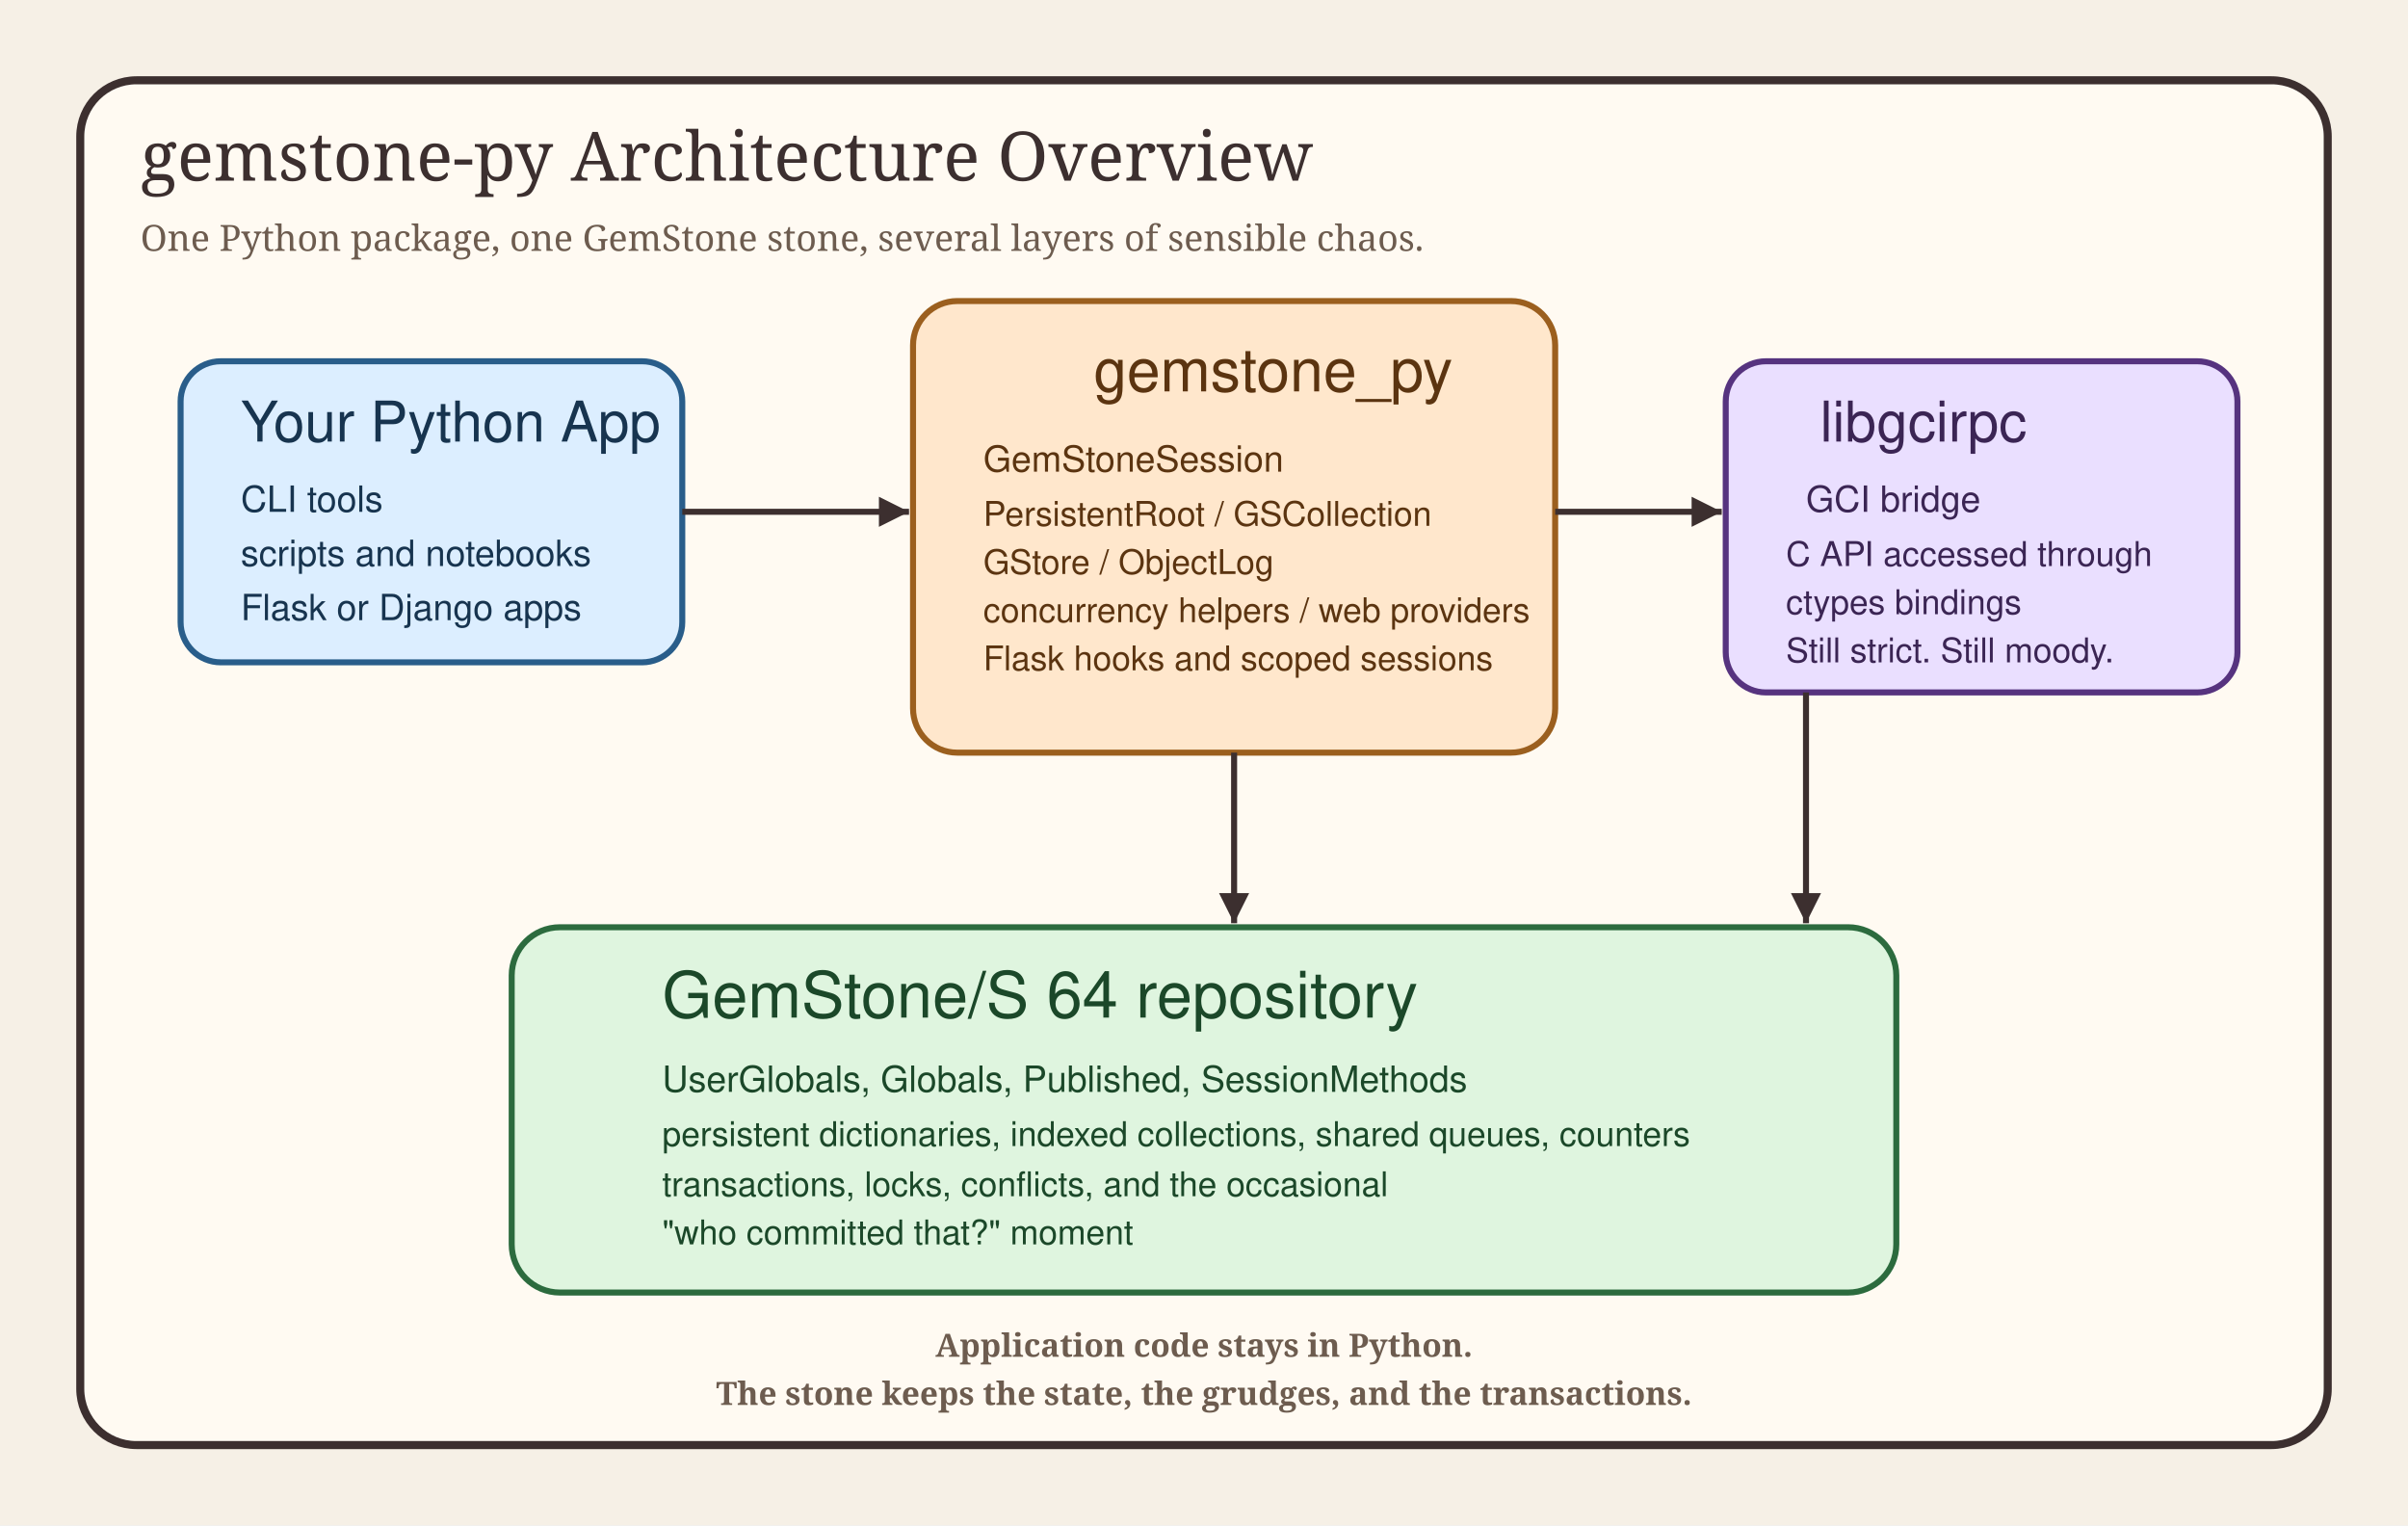
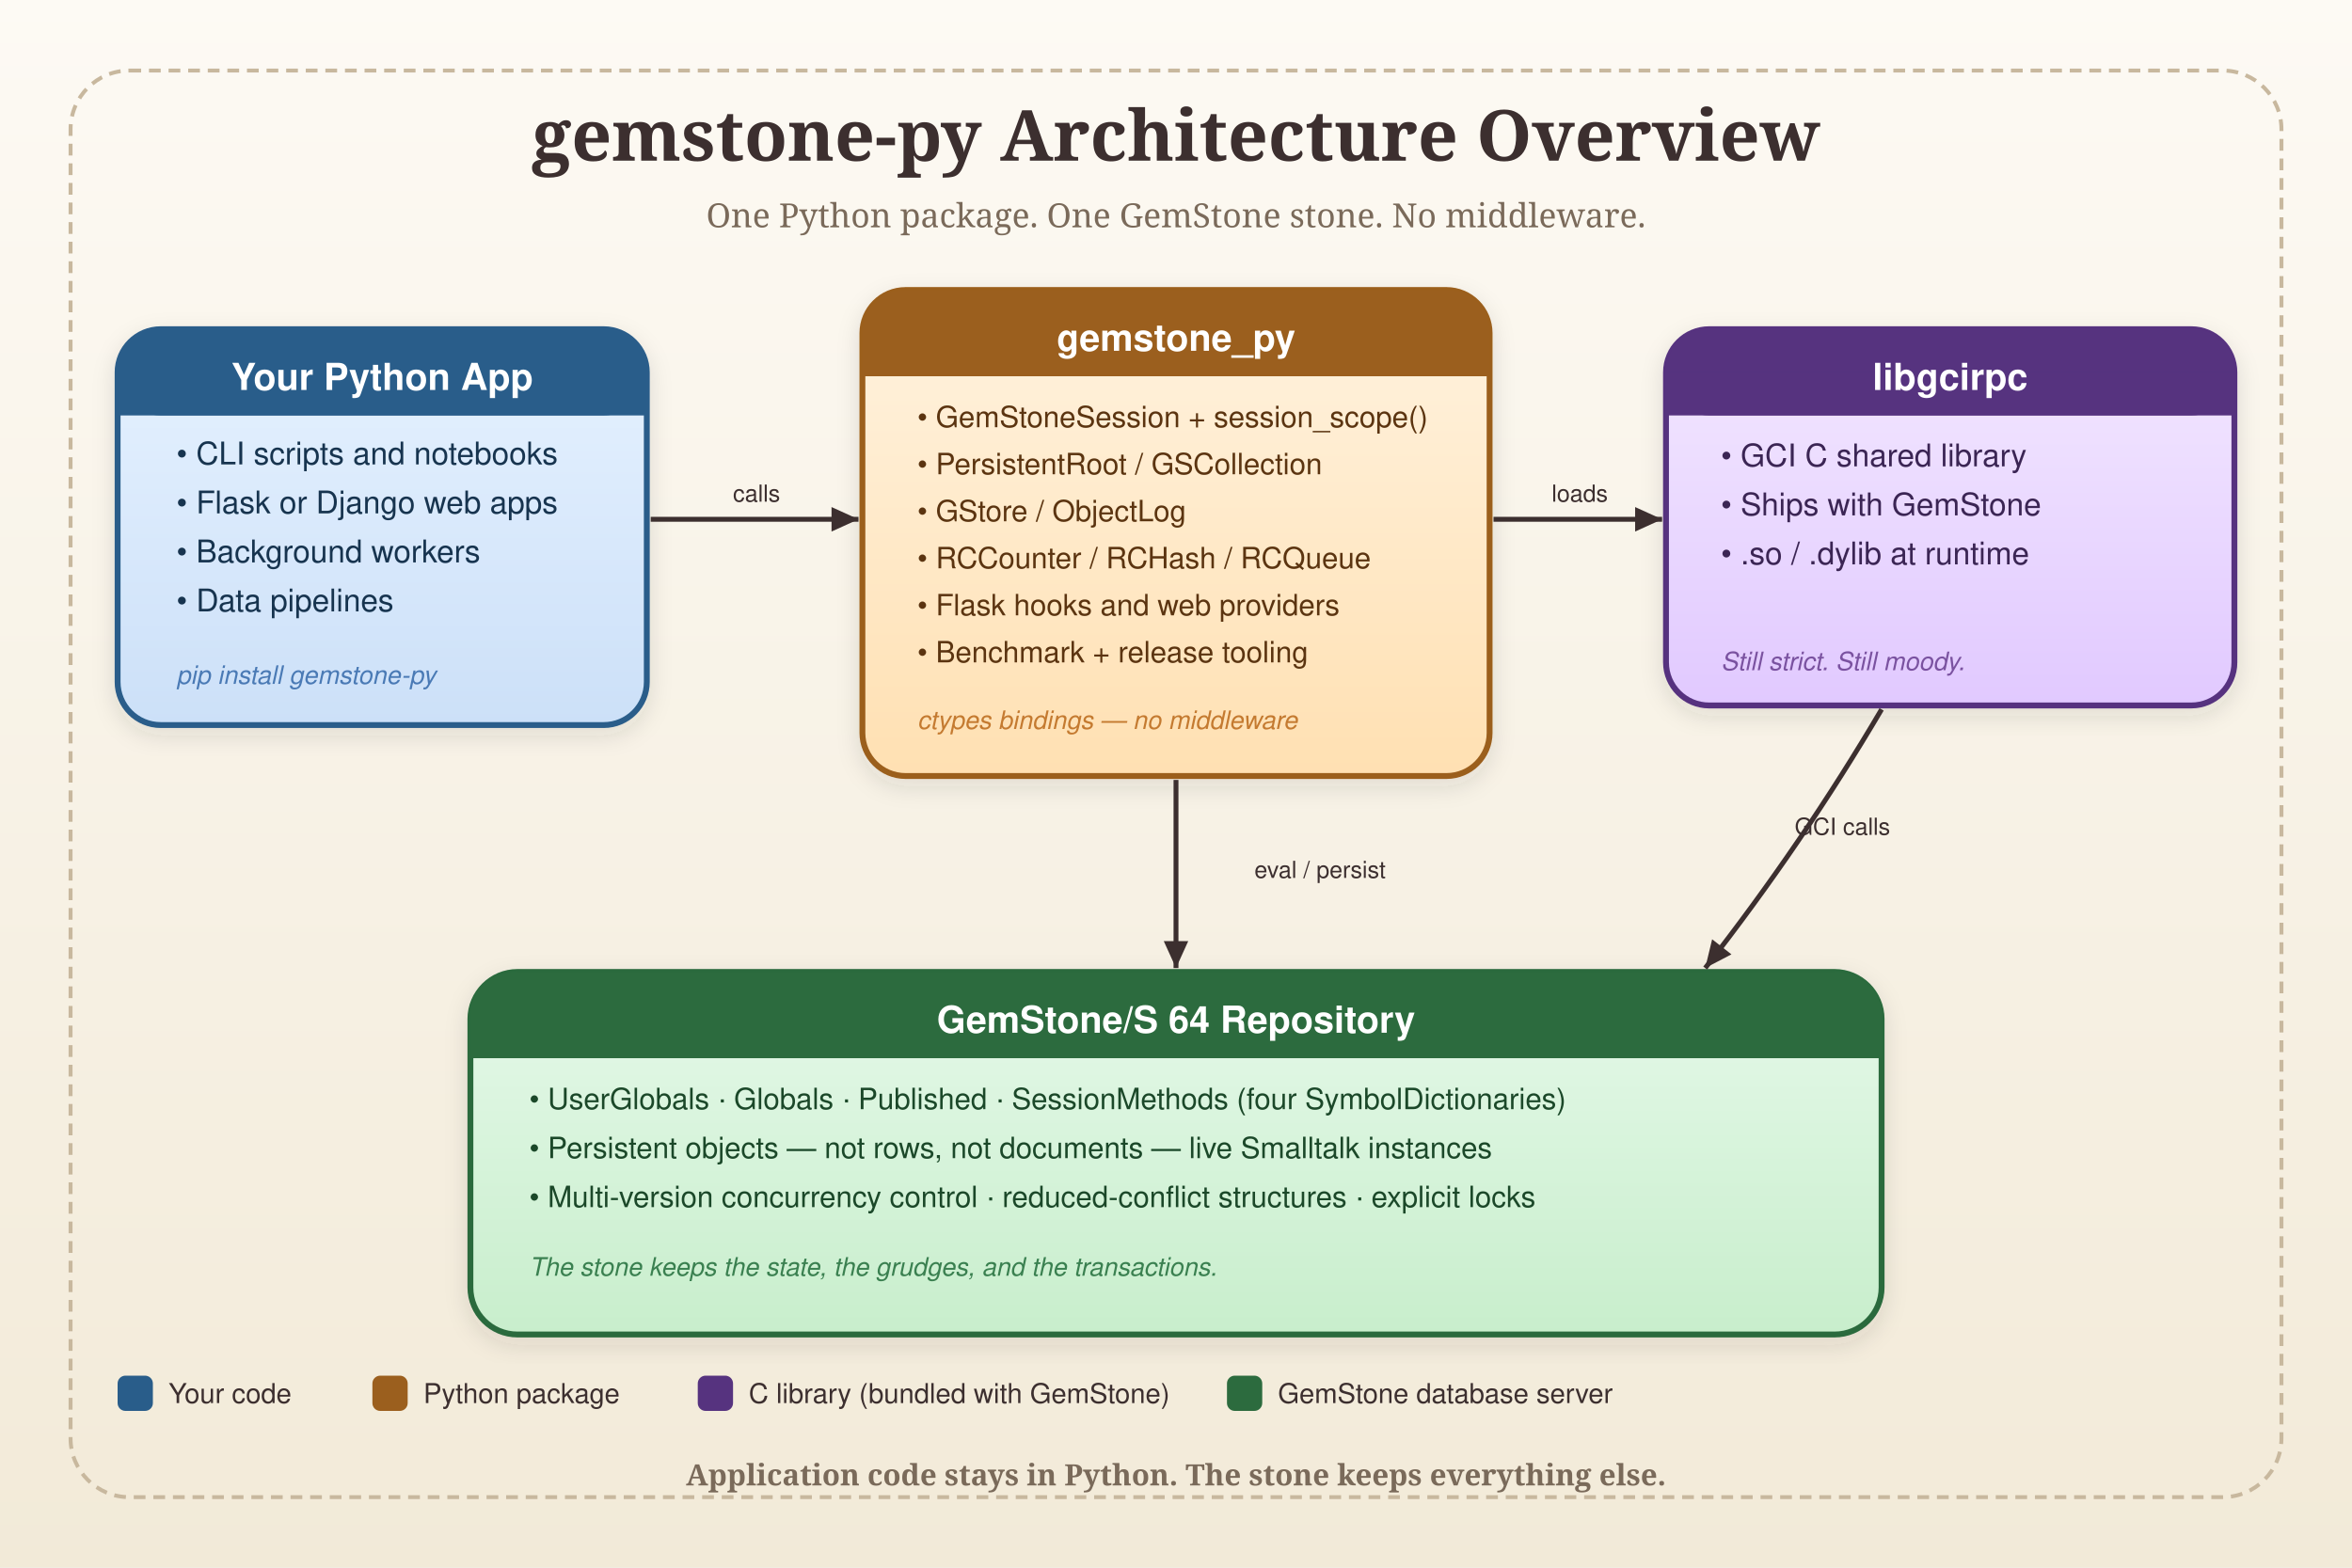
- <svg xmlns="http://www.w3.org/2000/svg" width="1200" height="760" viewBox="0 0 1200 760">
-   <rect width="1200" height="760" fill="#f6f0e6" />
-   <rect x="40" y="40" width="1120" height="680" rx="28" fill="#fffaf2" stroke="#3c2f2f" stroke-width="4" />
-   <text x="70" y="90" font-family="Georgia, serif" font-size="34" fill="#3c2f2f">gemstone-py Architecture Overview</text>
-   <text x="70" y="125" font-family="Georgia, serif" font-size="18" fill="#6d5c4f">One Python package, one GemStone stone, several layers of sensible chaos.</text>
-   <rect x="90" y="180" width="250" height="150" rx="20" fill="#dceeff" stroke="#295d8a" stroke-width="3" />
-   <text x="120" y="220" font-family="Helvetica, Arial, sans-serif" font-size="28" fill="#17344f">Your Python App</text>
-   <text x="120" y="255" font-family="Helvetica, Arial, sans-serif" font-size="18" fill="#17344f">CLI tools</text>
-   <text x="120" y="282" font-family="Helvetica, Arial, sans-serif" font-size="18" fill="#17344f">scripts and notebooks</text>
-   <text x="120" y="309" font-family="Helvetica, Arial, sans-serif" font-size="18" fill="#17344f">Flask or Django apps</text>
-   <rect x="455" y="150" width="320" height="225" rx="22" fill="#ffe7cc" stroke="#9b5f1e" stroke-width="3" />
-   <text x="545" y="195" font-family="Helvetica, Arial, sans-serif" font-size="30" fill="#5b3410">gemstone_py</text>
-   <text x="490" y="235" font-family="Helvetica, Arial, sans-serif" font-size="18" fill="#5b3410">GemStoneSession</text>
-   <text x="490" y="262" font-family="Helvetica, Arial, sans-serif" font-size="17" fill="#5b3410">PersistentRoot / GSCollection</text>
-   <text x="490" y="286" font-family="Helvetica, Arial, sans-serif" font-size="17" fill="#5b3410">GStore / ObjectLog</text>
-   <text x="490" y="310" font-family="Helvetica, Arial, sans-serif" font-size="17" fill="#5b3410">concurrency helpers / web providers</text>
-   <text x="490" y="334" font-family="Helvetica, Arial, sans-serif" font-size="17" fill="#5b3410">Flask hooks and scoped sessions</text>
-   <rect x="860" y="180" width="255" height="165" rx="20" fill="#eadfff" stroke="#56337f" stroke-width="3" />
-   <text x="907" y="220" font-family="Helvetica, Arial, sans-serif" font-size="28" fill="#3b2554">libgcirpc</text>
-   <text x="900" y="255" font-family="Helvetica, Arial, sans-serif" font-size="18" fill="#3b2554">GCI bridge</text>
-   <text x="890" y="282" font-family="Helvetica, Arial, sans-serif" font-size="17" fill="#3b2554">C API accessed through</text>
-   <text x="890" y="306" font-family="Helvetica, Arial, sans-serif" font-size="17" fill="#3b2554">ctypes bindings</text>
-   <text x="890" y="330" font-family="Helvetica, Arial, sans-serif" font-size="17" fill="#3b2554">Still strict. Still moody.</text>
-   <rect x="255" y="462" width="690" height="182" rx="24" fill="#dff5df" stroke="#2c6b3e" stroke-width="3" />
-   <text x="330" y="507" font-family="Helvetica, Arial, sans-serif" font-size="32" fill="#1b4829">GemStone/S 64 repository</text>
-   <text x="330" y="544" font-family="Helvetica, Arial, sans-serif" font-size="18" fill="#1b4829">UserGlobals, Globals, Published, SessionMethods</text>
-   <text x="330" y="571" font-family="Helvetica, Arial, sans-serif" font-size="17" fill="#1b4829">persistent dictionaries, indexed collections, shared queues, counters</text>
-   <text x="330" y="596" font-family="Helvetica, Arial, sans-serif" font-size="17" fill="#1b4829">transactions, locks, conflicts, and the occasional</text>
-   <text x="330" y="620" font-family="Helvetica, Arial, sans-serif" font-size="17" fill="#1b4829">"who committed that?" moment</text>
-   <line x1="340" y1="255" x2="453" y2="255" stroke="#3c2f2f" stroke-width="3" marker-end="url(#arr)" />
-   <line x1="775" y1="255" x2="858" y2="255" stroke="#3c2f2f" stroke-width="3" marker-end="url(#arr)" />
-   <line x1="900" y1="345" x2="900" y2="460" stroke="#3c2f2f" stroke-width="3" marker-end="url(#arr)" />
-   <line x1="615" y1="375" x2="615" y2="460" stroke="#3c2f2f" stroke-width="3" marker-end="url(#arr)" />
-   <text x="600" y="676" text-anchor="middle" font-family="Georgia, serif" font-size="16" font-weight="700" fill="#6d5c4f">Application code stays in Python.</text>
-   <text x="600" y="700" text-anchor="middle" font-family="Georgia, serif" font-size="16" font-weight="700" fill="#6d5c4f">The stone keeps the state, the grudges, and the transactions.</text>
+ <svg xmlns="http://www.w3.org/2000/svg" width="1200" height="800" viewBox="0 0 1200 800">
  <defs>
-     <marker id="arr" viewBox="0 0 10 10" refX="10" refY="5" markerWidth="5" markerHeight="5" orient="auto">
-       <path d="M0 0 L10 5 L0 10 z" fill="#3c2f2f" />
+     <linearGradient id="bgGrad" x1="0" y1="0" x2="0" y2="1">
+       <stop offset="0" stop-color="#fdfaf4" />
+       <stop offset="1" stop-color="#f2ead8" />
+     </linearGradient>
+     <linearGradient id="pythonGrad" x1="0" y1="0" x2="0" y2="1">
+       <stop offset="0" stop-color="#e6f2ff" />
+       <stop offset="1" stop-color="#cce0f8" />
+     </linearGradient>
+     <linearGradient id="gemPyGrad" x1="0" y1="0" x2="0" y2="1">
+       <stop offset="0" stop-color="#fff3e0" />
+       <stop offset="1" stop-color="#ffe0b2" />
+     </linearGradient>
+     <linearGradient id="libGrad" x1="0" y1="0" x2="0" y2="1">
+       <stop offset="0" stop-color="#f3e8ff" />
+       <stop offset="1" stop-color="#e1c9ff" />
+     </linearGradient>
+     <linearGradient id="stoneGrad" x1="0" y1="0" x2="0" y2="1">
+       <stop offset="0" stop-color="#e6f9ea" />
+       <stop offset="1" stop-color="#c8eecc" />
+     </linearGradient>
+     <filter id="drop" x="-8%" y="-8%" width="116%" height="116%">
+       <feDropShadow dx="0" dy="4" stdDeviation="6" flood-color="#3c2f2f" flood-opacity="0.12" />
+     </filter>
+     <marker id="arr" viewBox="0 0 12 12" refX="11" refY="6" markerWidth="6" markerHeight="6" orient="auto">
+       <path d="M0 1 L11 6 L0 11 Z" fill="#3c2f2f" />
    </marker>
  </defs>
+   <rect width="1200" height="800" fill="url(#bgGrad)" />
+   <rect x="36" y="36" width="1128" height="728" rx="30" fill="none" stroke="#c8b89e" stroke-width="2" stroke-dasharray="6,4" />
+   <text x="600" y="82" text-anchor="middle" font-family="Georgia, serif" font-size="36" font-weight="700" fill="#3c2f2f">gemstone-py Architecture Overview</text>
+   <text x="600" y="116" text-anchor="middle" font-family="Georgia, serif" font-size="17" fill="#7a6a5a">One Python package. One GemStone stone. No middleware.</text>
+   <rect x="60" y="168" width="270" height="202" rx="22" fill="url(#pythonGrad)" stroke="#295d8a" stroke-width="3" filter="url(#drop)" />
+   <rect x="60" y="168" width="270" height="44" rx="22" fill="#295d8a" />
+   <rect x="60" y="190" width="270" height="22" fill="#295d8a" />
+   <text x="195" y="199" text-anchor="middle" font-family="Helvetica, Arial, sans-serif" font-size="19" font-weight="700" fill="#ffffff">Your Python App</text>
+   <text x="90" y="237" font-family="Helvetica, Arial, sans-serif" font-size="16" fill="#17344f">• CLI scripts and notebooks</text>
+   <text x="90" y="262" font-family="Helvetica, Arial, sans-serif" font-size="16" fill="#17344f">• Flask or Django web apps</text>
+   <text x="90" y="287" font-family="Helvetica, Arial, sans-serif" font-size="16" fill="#17344f">• Background workers</text>
+   <text x="90" y="312" font-family="Helvetica, Arial, sans-serif" font-size="16" fill="#17344f">• Data pipelines</text>
+   <text x="90" y="349" font-family="Helvetica, Arial, sans-serif" font-size="13" fill="#4a7ab5" font-style="italic">pip install gemstone-py</text>
+   <rect x="440" y="148" width="320" height="248" rx="22" fill="url(#gemPyGrad)" stroke="#9b5f1e" stroke-width="3" filter="url(#drop)" />
+   <rect x="440" y="148" width="320" height="44" rx="22" fill="#9b5f1e" />
+   <rect x="440" y="170" width="320" height="22" fill="#9b5f1e" />
+   <text x="600" y="179" text-anchor="middle" font-family="Helvetica, Arial, sans-serif" font-size="19" font-weight="700" fill="#ffffff">gemstone_py</text>
+   <text x="468" y="218" font-family="Helvetica, Arial, sans-serif" font-size="15" fill="#5b3410">• GemStoneSession + session_scope()</text>
+   <text x="468" y="242" font-family="Helvetica, Arial, sans-serif" font-size="15" fill="#5b3410">• PersistentRoot / GSCollection</text>
+   <text x="468" y="266" font-family="Helvetica, Arial, sans-serif" font-size="15" fill="#5b3410">• GStore / ObjectLog</text>
+   <text x="468" y="290" font-family="Helvetica, Arial, sans-serif" font-size="15" fill="#5b3410">• RCCounter / RCHash / RCQueue</text>
+   <text x="468" y="314" font-family="Helvetica, Arial, sans-serif" font-size="15" fill="#5b3410">• Flask hooks and web providers</text>
+   <text x="468" y="338" font-family="Helvetica, Arial, sans-serif" font-size="15" fill="#5b3410">• Benchmark + release tooling</text>
+   <text x="468" y="372" font-family="Helvetica, Arial, sans-serif" font-size="13" fill="#c47a30" font-style="italic">ctypes bindings — no middleware</text>
+   <rect x="850" y="168" width="290" height="192" rx="22" fill="url(#libGrad)" stroke="#56337f" stroke-width="3" filter="url(#drop)" />
+   <rect x="850" y="168" width="290" height="44" rx="22" fill="#56337f" />
+   <rect x="850" y="190" width="290" height="22" fill="#56337f" />
+   <text x="995" y="199" text-anchor="middle" font-family="Helvetica, Arial, sans-serif" font-size="19" font-weight="700" fill="#ffffff">libgcirpc</text>
+   <text x="878" y="238" font-family="Helvetica, Arial, sans-serif" font-size="16" fill="#3b2554">• GCI C shared library</text>
+   <text x="878" y="263" font-family="Helvetica, Arial, sans-serif" font-size="16" fill="#3b2554">• Ships with GemStone</text>
+   <text x="878" y="288" font-family="Helvetica, Arial, sans-serif" font-size="16" fill="#3b2554">• .so / .dylib at runtime</text>
+   <text x="878" y="342" font-family="Helvetica, Arial, sans-serif" font-size="13" fill="#7a52a0" font-style="italic">Still strict. Still moody.</text>
+   <rect x="240" y="496" width="720" height="185" rx="24" fill="url(#stoneGrad)" stroke="#2c6b3e" stroke-width="3" filter="url(#drop)" />
+   <rect x="240" y="496" width="720" height="44" rx="24" fill="#2c6b3e" />
+   <rect x="240" y="518" width="720" height="22" fill="#2c6b3e" />
+   <text x="600" y="527" text-anchor="middle" font-family="Helvetica, Arial, sans-serif" font-size="19" font-weight="700" fill="#ffffff">GemStone/S 64 Repository</text>
+   <text x="270" y="566" font-family="Helvetica, Arial, sans-serif" font-size="15" fill="#1b4829">• UserGlobals · Globals · Published · SessionMethods  (four SymbolDictionaries)</text>
+   <text x="270" y="591" font-family="Helvetica, Arial, sans-serif" font-size="15" fill="#1b4829">• Persistent objects — not rows, not documents — live Smalltalk instances</text>
+   <text x="270" y="616" font-family="Helvetica, Arial, sans-serif" font-size="15" fill="#1b4829">• Multi-version concurrency control · reduced-conflict structures · explicit locks</text>
+   <text x="270" y="651" font-family="Helvetica, Arial, sans-serif" font-size="13" fill="#3a8050" font-style="italic">The stone keeps the state, the grudges, and the transactions.</text>
+   <line x1="332" y1="265" x2="438" y2="265" stroke="#3c2f2f" stroke-width="2.5" marker-end="url(#arr)" />
+   <text x="386" y="256" text-anchor="middle" font-family="Helvetica, Arial, sans-serif" font-size="12" fill="#3c2f2f">calls</text>
+   <line x1="762" y1="265" x2="848" y2="265" stroke="#3c2f2f" stroke-width="2.5" marker-end="url(#arr)" />
+   <text x="806" y="256" text-anchor="middle" font-family="Helvetica, Arial, sans-serif" font-size="12" fill="#3c2f2f">loads</text>
+   <path d="M 960 362 Q 920 430 870 494" stroke="#3c2f2f" stroke-width="2.5" fill="none" marker-end="url(#arr)" />
+   <text x="940" y="426" text-anchor="middle" font-family="Helvetica, Arial, sans-serif" font-size="12" fill="#3c2f2f">GCI calls</text>
+   <line x1="600" y1="398" x2="600" y2="494" stroke="#3c2f2f" stroke-width="2.5" marker-end="url(#arr)" />
+   <text x="640" y="448" text-anchor="start" font-family="Helvetica, Arial, sans-serif" font-size="12" fill="#3c2f2f">eval / persist</text>
+   <rect x="60" y="702" width="18" height="18" rx="4" fill="#295d8a" />
+   <text x="86" y="716" font-family="Helvetica, Arial, sans-serif" font-size="14" fill="#3c2f2f">Your code</text>
+   <rect x="190" y="702" width="18" height="18" rx="4" fill="#9b5f1e" />
+   <text x="216" y="716" font-family="Helvetica, Arial, sans-serif" font-size="14" fill="#3c2f2f">Python package</text>
+   <rect x="356" y="702" width="18" height="18" rx="4" fill="#56337f" />
+   <text x="382" y="716" font-family="Helvetica, Arial, sans-serif" font-size="14" fill="#3c2f2f">C library (bundled with GemStone)</text>
+   <rect x="626" y="702" width="18" height="18" rx="4" fill="#2c6b3e" />
+   <text x="652" y="716" font-family="Helvetica, Arial, sans-serif" font-size="14" fill="#3c2f2f">GemStone database server</text>
+   <text x="600" y="758" text-anchor="middle" font-family="Georgia, serif" font-size="15" font-weight="700" fill="#7a6a5a">Application code stays in Python. The stone keeps everything else.</text>
</svg>
